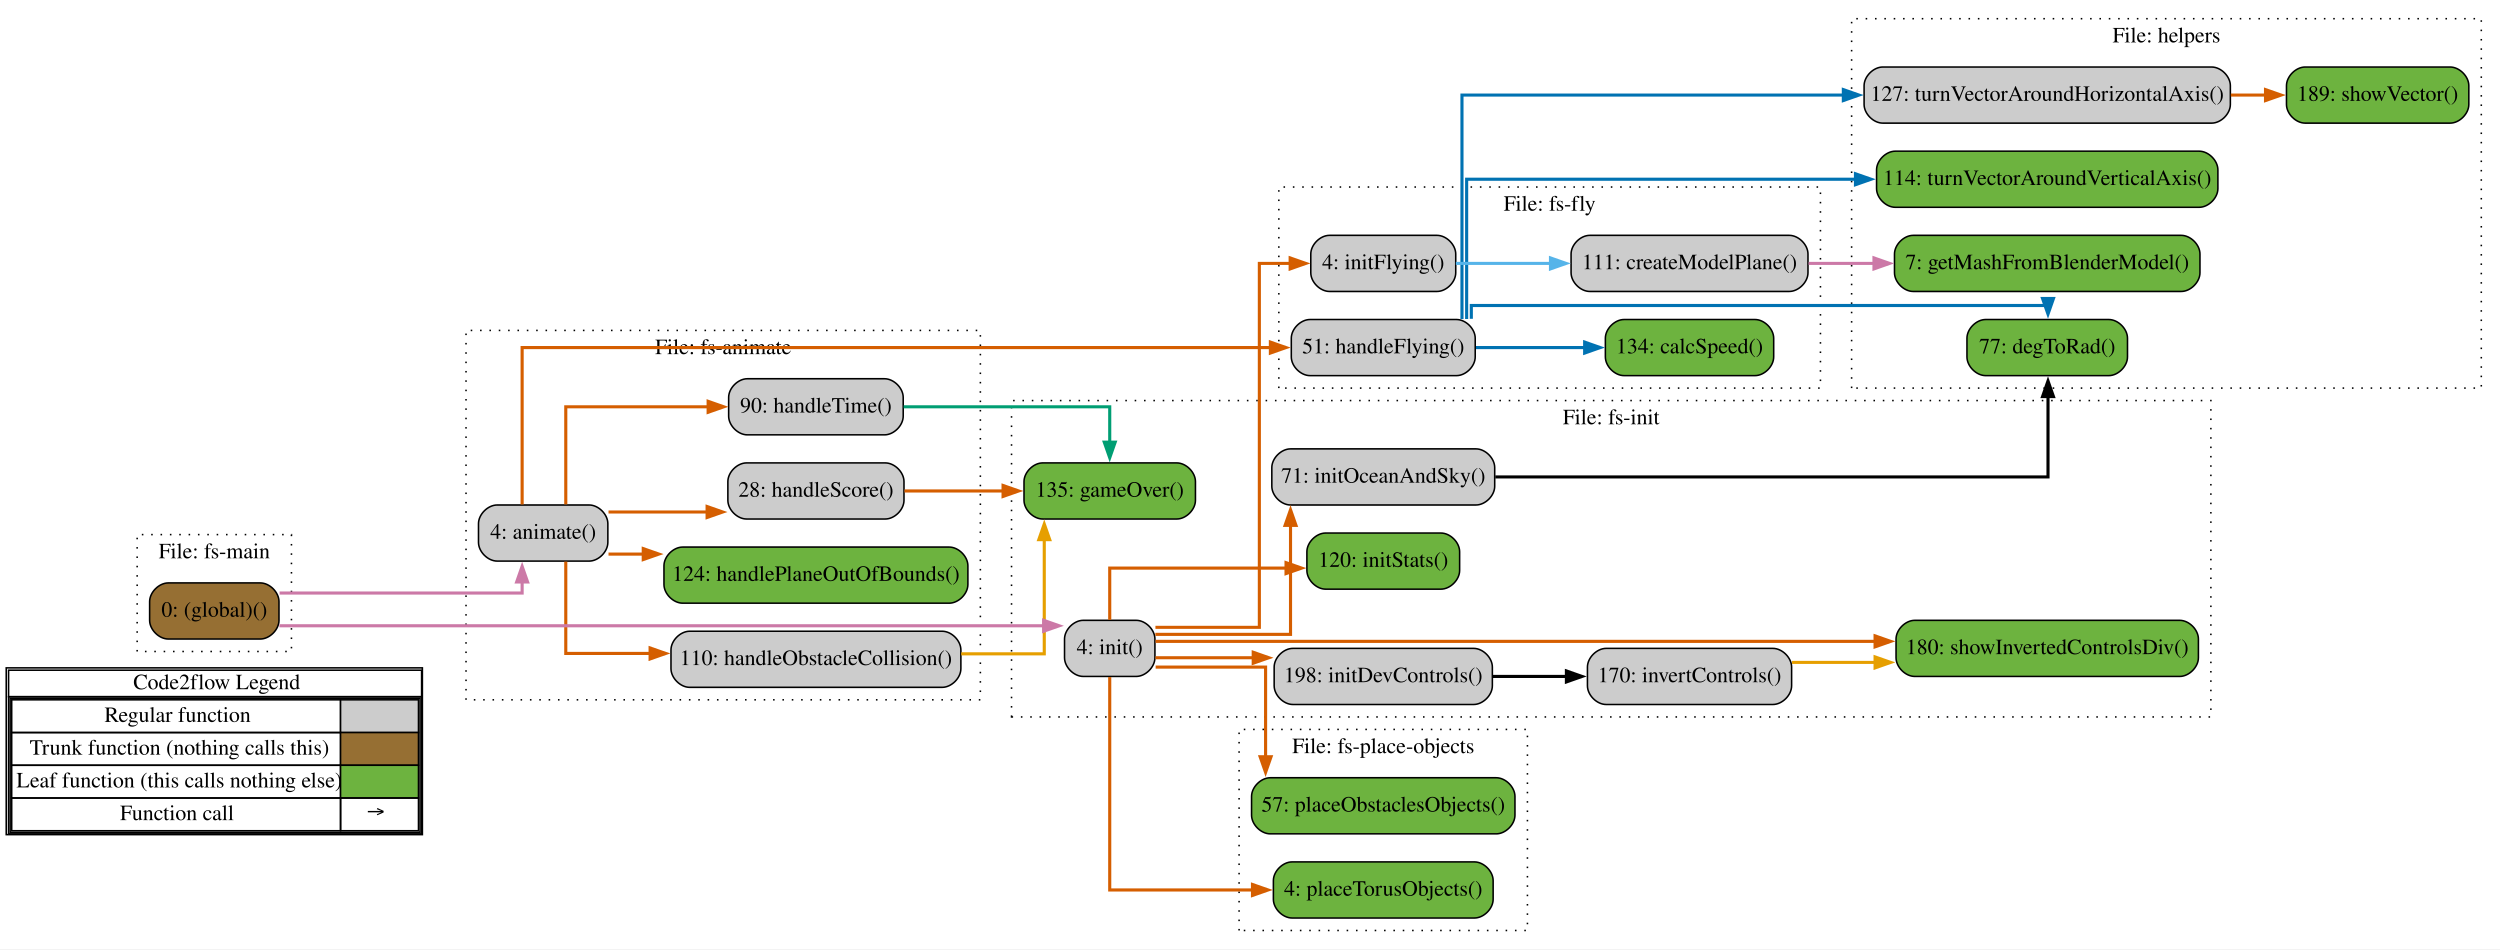
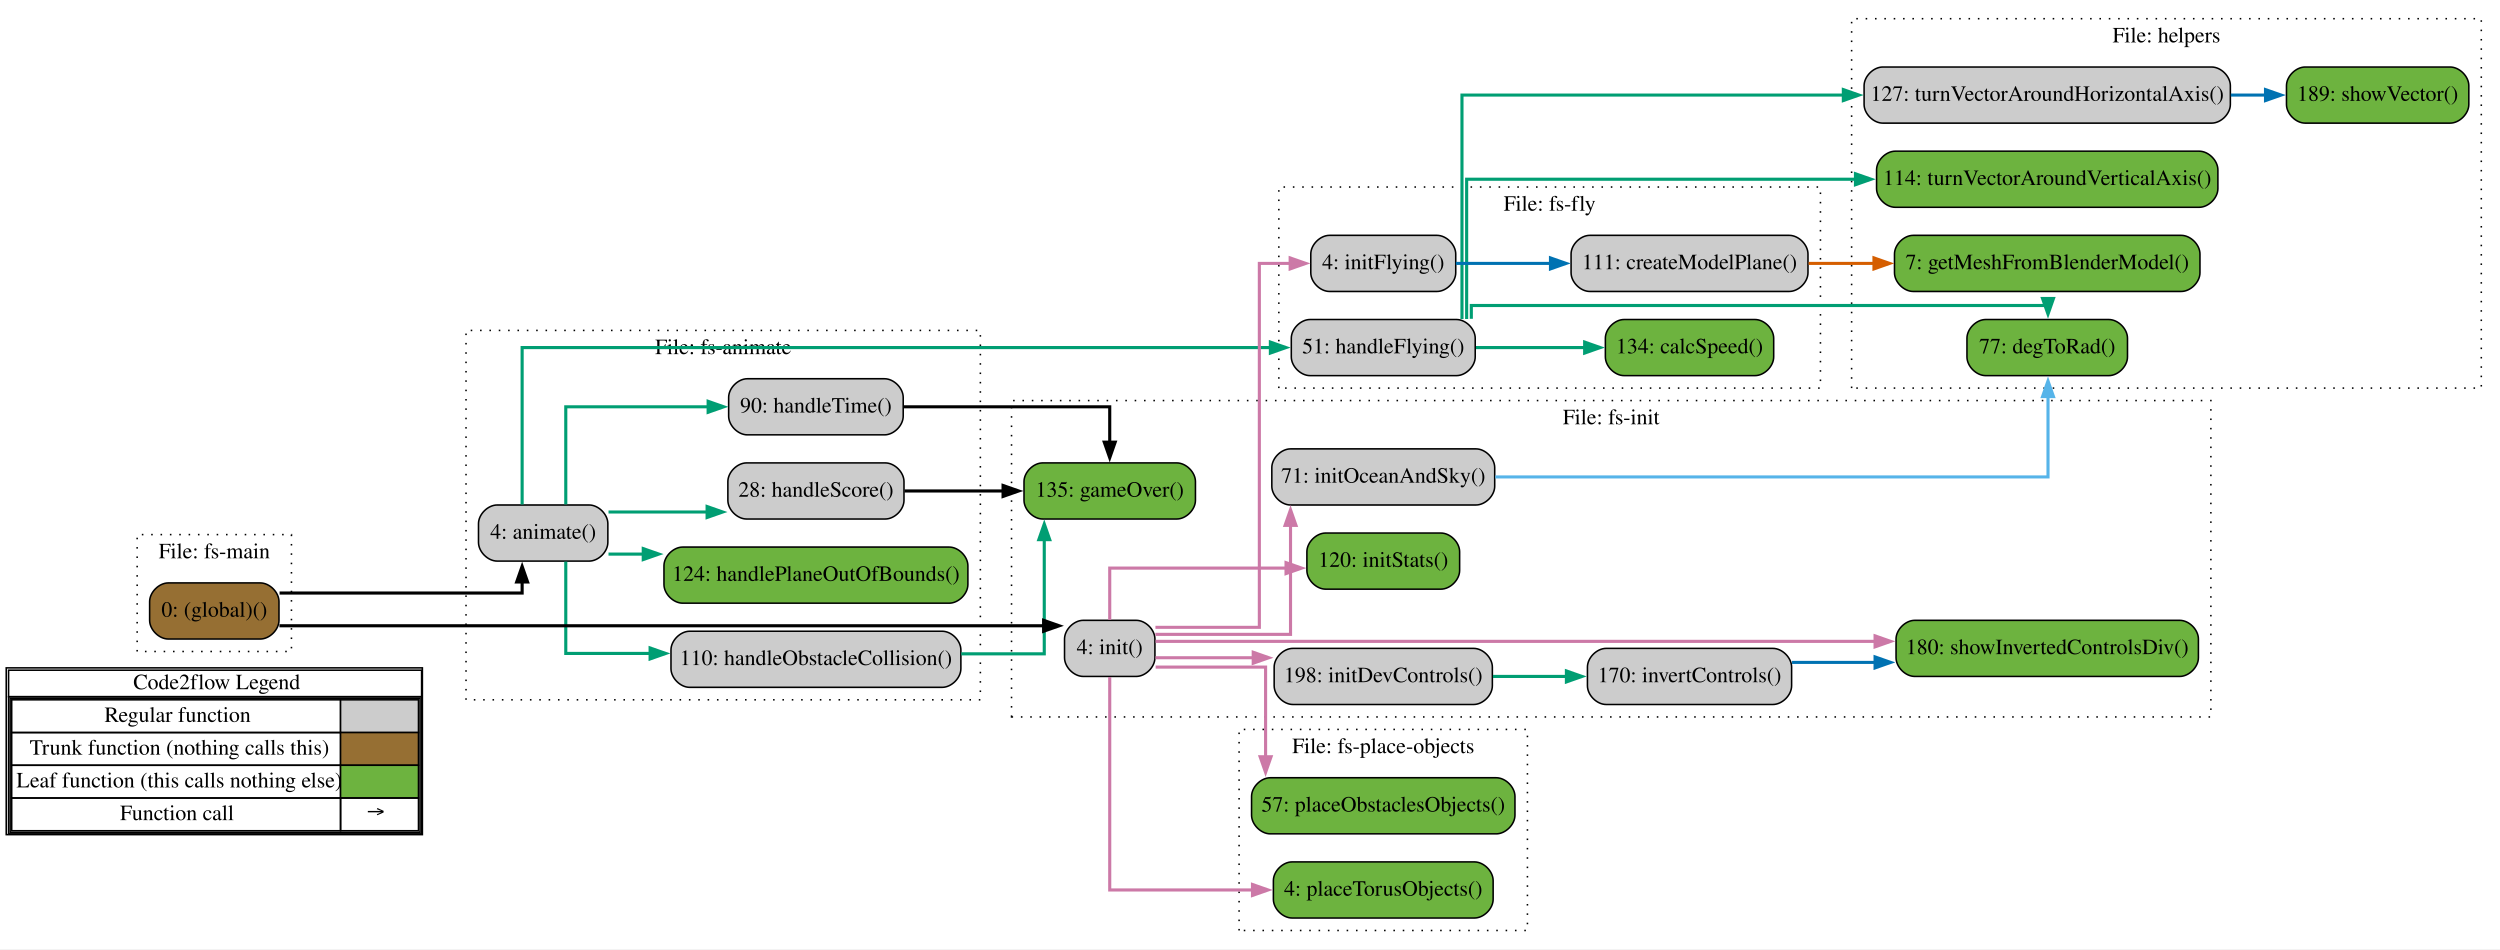
<svg xmlns="http://www.w3.org/2000/svg" width="1604pt" height="609pt" viewBox="0.00 0.00 1604.00 609.00">
  <g id="graph0" class="graph" transform="scale(1 1) rotate(0) translate(4 605)">
    <polygon fill="white" stroke="none" points="-4,4 -4,-605 1600,-605 1600,4 -4,4" />
    <g id="clust2" class="cluster">
      <polygon fill="none" stroke="black" stroke-dasharray="1,5" points="295,-156 295,-393 625,-393 625,-156 295,-156" />
      <text text-anchor="middle" x="460" y="-377.8" font-family="Times,serif" font-size="14.00">File: fs-animate</text>
    </g>
    <g id="clust3" class="cluster">
      <polygon fill="none" stroke="black" stroke-dasharray="1,5" points="816.5,-356 816.5,-485 1164,-485 1164,-356 816.5,-356" />
      <text text-anchor="middle" x="990.25" y="-469.8" font-family="Times,serif" font-size="14.00">File: fs-fly</text>
    </g>
    <g id="clust4" class="cluster">
      <polygon fill="none" stroke="black" stroke-dasharray="1,5" points="645,-145 645,-348 1414.5,-348 1414.5,-145 645,-145" />
      <text text-anchor="middle" x="1029.75" y="-332.8" font-family="Times,serif" font-size="14.00">File: fs-init</text>
    </g>
    <g id="clust5" class="cluster">
      <polygon fill="none" stroke="black" stroke-dasharray="1,5" points="84,-187 84,-262 183,-262 183,-187 84,-187" />
      <text text-anchor="middle" x="133.5" y="-246.8" font-family="Times,serif" font-size="14.00">File: fs-main</text>
    </g>
    <g id="clust6" class="cluster">
      <polygon fill="none" stroke="black" stroke-dasharray="1,5" points="791,-8 791,-137 976,-137 976,-8 791,-8" />
      <text text-anchor="middle" x="883.5" y="-121.8" font-family="Times,serif" font-size="14.00">File: fs-place-objects</text>
    </g>
    <g id="clust7" class="cluster">
      <polygon fill="none" stroke="black" stroke-dasharray="1,5" points="1184,-356 1184,-593 1588,-593 1588,-356 1184,-356" />
      <text text-anchor="middle" x="1386" y="-577.8" font-family="Times,serif" font-size="14.00">File: helpers</text>
    </g>
    <g id="node1" class="node">
      <polygon fill="none" stroke="black" points="1.5,-158 1.5,-175 266.5,-175 266.5,-158 1.5,-158" />
      <text text-anchor="start" x="81.5" y="-162.8" font-family="Times,serif" font-size="14.00">Code2flow Legend</text>
      <polygon fill="none" stroke="black" points="1.5,-70 1.5,-158 266.5,-158 266.5,-70 1.5,-70" />
      <polygon fill="none" stroke="black" points="3.5,-135 3.5,-156 214.5,-156 214.5,-135 3.5,-135" />
      <text text-anchor="start" x="63" y="-141.8" font-family="Times,serif" font-size="14.00">Regular function</text>
      <polygon fill="#cccccc" stroke="none" points="214.5,-135 214.5,-156 264.5,-156 264.5,-135 214.5,-135" />
      <polygon fill="none" stroke="black" points="214.5,-135 214.5,-156 264.5,-156 264.5,-135 214.5,-135" />
      <polygon fill="none" stroke="black" points="3.5,-114 3.5,-135 214.5,-135 214.5,-114 3.5,-114" />
      <text text-anchor="start" x="15" y="-120.8" font-family="Times,serif" font-size="14.00">Trunk function (nothing calls this)</text>
      <polygon fill="#966f33" stroke="none" points="214.5,-114 214.5,-135 264.5,-135 264.5,-114 214.5,-114" />
      <polygon fill="none" stroke="black" points="214.5,-114 214.5,-135 264.5,-135 264.5,-114 214.5,-114" />
      <polygon fill="none" stroke="black" points="3.5,-93 3.5,-114 214.5,-114 214.5,-93 3.5,-93" />
      <text text-anchor="start" x="6.5" y="-99.8" font-family="Times,serif" font-size="14.00">Leaf function (this calls nothing else)</text>
      <polygon fill="#6db33f" stroke="none" points="214.5,-93 214.5,-114 264.5,-114 264.5,-93 214.5,-93" />
      <polygon fill="none" stroke="black" points="214.5,-93 214.5,-114 264.5,-114 264.5,-93 214.5,-93" />
      <polygon fill="none" stroke="black" points="3.5,-72 3.5,-93 214.5,-93 214.5,-72 3.5,-72" />
      <text text-anchor="start" x="73" y="-78.8" font-family="Times,serif" font-size="14.00">Function call</text>
      <polygon fill="none" stroke="black" points="214.5,-72 214.5,-93 264.5,-93 264.5,-72 214.5,-72" />
      <text text-anchor="start" x="232" y="-78.8" font-family="Times,serif" font-size="14.00">→</text>
      <polygon fill="none" stroke="black" points="2.5,-71 2.5,-157 265.5,-157 265.5,-71 2.5,-71" />
      <polygon fill="none" stroke="black" points="0,-69.5 0,-176.5 267,-176.5 267,-69.5 0,-69.5" />
    </g>
    <g id="node2" class="node">
      <path fill="#cccccc" stroke="black" d="M374,-281C374,-281 315,-281 315,-281 309,-281 303,-275 303,-269 303,-269 303,-257 303,-257 303,-251 309,-245 315,-245 315,-245 374,-245 374,-245 380,-245 386,-251 386,-257 386,-257 386,-269 386,-269 386,-275 380,-281 374,-281" />
      <text text-anchor="middle" x="344.5" y="-259.3" font-family="Times,serif" font-size="14.00">4: animate()</text>
    </g>
    <g id="node3" class="node">
      <path fill="#cccccc" stroke="black" d="M600.5,-200C600.5,-200 438.5,-200 438.5,-200 432.5,-200 426.5,-194 426.5,-188 426.5,-188 426.5,-176 426.5,-176 426.5,-170 432.5,-164 438.5,-164 438.5,-164 600.5,-164 600.5,-164 606.5,-164 612.5,-170 612.5,-176 612.5,-176 612.5,-188 612.5,-188 612.5,-194 606.5,-200 600.5,-200" />
      <text text-anchor="middle" x="519.5" y="-178.3" font-family="Times,serif" font-size="14.00">110: handleObstacleCollision()</text>
    </g>
    <g id="edge1" class="edge">
-       <path fill="none" stroke="#d55e00" stroke-width="2" d="M359,-244.69C359,-221.85 359,-185.75 359,-185.75 359,-185.75 413.11,-185.75 413.11,-185.75" />
-       <polygon fill="#d55e00" stroke="#d55e00" stroke-width="2" points="413.11,-189.25 423.11,-185.75 413.11,-182.25 413.11,-189.25" />
+       <path fill="none" stroke="#009e73" stroke-width="2" d="M359,-244.69C359,-221.85 359,-185.75 359,-185.75 359,-185.75 413.11,-185.75 413.11,-185.75" />
+       <polygon fill="#009e73" stroke="#009e73" stroke-width="2" points="413.11,-189.25 423.11,-185.75 413.11,-182.25 413.11,-189.25" />
    </g>
    <g id="node4" class="node">
      <path fill="#6db33f" stroke="black" d="M605,-254C605,-254 434,-254 434,-254 428,-254 422,-248 422,-242 422,-242 422,-230 422,-230 422,-224 428,-218 434,-218 434,-218 605,-218 605,-218 611,-218 617,-224 617,-230 617,-230 617,-242 617,-242 617,-248 611,-254 605,-254" />
      <text text-anchor="middle" x="519.5" y="-232.3" font-family="Times,serif" font-size="14.00">124: handlePlaneOutOfBounds()</text>
    </g>
    <g id="edge2" class="edge">
-       <path fill="none" stroke="#d55e00" stroke-width="2" d="M386.42,-249.5C386.42,-249.5 408.71,-249.5 408.71,-249.5" />
-       <polygon fill="#d55e00" stroke="#d55e00" stroke-width="2" points="408.71,-253 418.71,-249.5 408.71,-246 408.71,-253" />
+       <path fill="none" stroke="#009e73" stroke-width="2" d="M386.42,-249.5C386.42,-249.5 408.71,-249.5 408.71,-249.5" />
+       <polygon fill="#009e73" stroke="#009e73" stroke-width="2" points="408.71,-253 418.71,-249.5 408.71,-246 408.71,-253" />
    </g>
    <g id="node5" class="node">
      <path fill="#cccccc" stroke="black" d="M564,-308C564,-308 475,-308 475,-308 469,-308 463,-302 463,-296 463,-296 463,-284 463,-284 463,-278 469,-272 475,-272 475,-272 564,-272 564,-272 570,-272 576,-278 576,-284 576,-284 576,-296 576,-296 576,-302 570,-308 564,-308" />
      <text text-anchor="middle" x="519.5" y="-286.3" font-family="Times,serif" font-size="14.00">28: handleScore()</text>
    </g>
    <g id="edge3" class="edge">
-       <path fill="none" stroke="#d55e00" stroke-width="2" d="M386.42,-276.5C386.42,-276.5 449.68,-276.5 449.68,-276.5" />
-       <polygon fill="#d55e00" stroke="#d55e00" stroke-width="2" points="449.68,-280 459.68,-276.5 449.68,-273 449.68,-280" />
+       <path fill="none" stroke="#009e73" stroke-width="2" d="M386.42,-276.5C386.42,-276.5 449.68,-276.5 449.68,-276.5" />
+       <polygon fill="#009e73" stroke="#009e73" stroke-width="2" points="449.68,-280 459.68,-276.5 449.68,-273 449.68,-280" />
    </g>
    <g id="node6" class="node">
      <path fill="#cccccc" stroke="black" d="M563.5,-362C563.5,-362 475.5,-362 475.5,-362 469.5,-362 463.5,-356 463.5,-350 463.5,-350 463.5,-338 463.5,-338 463.5,-332 469.5,-326 475.5,-326 475.5,-326 563.5,-326 563.5,-326 569.5,-326 575.5,-332 575.5,-338 575.5,-338 575.5,-350 575.5,-350 575.5,-356 569.5,-362 563.5,-362" />
      <text text-anchor="middle" x="519.5" y="-340.3" font-family="Times,serif" font-size="14.00">90: handleTime()</text>
    </g>
    <g id="edge4" class="edge">
-       <path fill="none" stroke="#d55e00" stroke-width="2" d="M359,-281.38C359,-305.28 359,-344 359,-344 359,-344 450.34,-344 450.34,-344" />
-       <polygon fill="#d55e00" stroke="#d55e00" stroke-width="2" points="450.34,-347.5 460.34,-344 450.34,-340.5 450.34,-347.5" />
+       <path fill="none" stroke="#009e73" stroke-width="2" d="M359,-281.38C359,-305.28 359,-344 359,-344 359,-344 450.34,-344 450.34,-344" />
+       <polygon fill="#009e73" stroke="#009e73" stroke-width="2" points="450.34,-347.5 460.34,-344 450.34,-340.5 450.34,-347.5" />
    </g>
    <g id="node9" class="node">
      <path fill="#cccccc" stroke="black" d="M930.5,-400C930.5,-400 836.5,-400 836.5,-400 830.5,-400 824.5,-394 824.5,-388 824.5,-388 824.5,-376 824.5,-376 824.5,-370 830.5,-364 836.5,-364 836.5,-364 930.5,-364 930.5,-364 936.5,-364 942.5,-370 942.5,-376 942.5,-376 942.5,-388 942.5,-388 942.5,-394 936.5,-400 930.5,-400" />
      <text text-anchor="middle" x="883.5" y="-378.3" font-family="Times,serif" font-size="14.00">51: handleFlying()</text>
    </g>
    <g id="edge5" class="edge">
-       <path fill="none" stroke="#d55e00" stroke-width="2" d="M331,-281.33C331,-314.71 331,-382 331,-382 331,-382 811.08,-382 811.08,-382" />
-       <polygon fill="#d55e00" stroke="#d55e00" stroke-width="2" points="811.08,-385.5 821.08,-382 811.08,-378.5 811.08,-385.5" />
+       <path fill="none" stroke="#009e73" stroke-width="2" d="M331,-281.33C331,-314.71 331,-382 331,-382 331,-382 811.08,-382 811.08,-382" />
+       <polygon fill="#009e73" stroke="#009e73" stroke-width="2" points="811.08,-385.5 821.08,-382 811.08,-378.5 811.08,-385.5" />
    </g>
    <g id="node11" class="node">
      <path fill="#6db33f" stroke="black" d="M751,-308C751,-308 665,-308 665,-308 659,-308 653,-302 653,-296 653,-296 653,-284 653,-284 653,-278 659,-272 665,-272 665,-272 751,-272 751,-272 757,-272 763,-278 763,-284 763,-284 763,-296 763,-296 763,-302 757,-308 751,-308" />
      <text text-anchor="middle" x="708" y="-286.3" font-family="Times,serif" font-size="14.00">135: gameOver()</text>
    </g>
    <g id="edge6" class="edge">
-       <path fill="none" stroke="#e69f00" stroke-width="2" d="M612.7,-185.5C641.59,-185.5 666,-185.5 666,-185.5 666,-185.5 666,-258.77 666,-258.77" />
-       <polygon fill="#e69f00" stroke="#e69f00" stroke-width="2" points="662.5,-258.77 666,-268.77 669.5,-258.77 662.5,-258.77" />
+       <path fill="none" stroke="#009e73" stroke-width="2" d="M612.7,-185.5C641.59,-185.5 666,-185.5 666,-185.5 666,-185.5 666,-258.77 666,-258.77" />
+       <polygon fill="#009e73" stroke="#009e73" stroke-width="2" points="662.5,-258.77 666,-268.77 669.5,-258.77 662.5,-258.77" />
    </g>
    <g id="edge7" class="edge">
-       <path fill="none" stroke="#d55e00" stroke-width="2" d="M576.31,-290C576.31,-290 639.57,-290 639.57,-290" />
-       <polygon fill="#d55e00" stroke="#d55e00" stroke-width="2" points="639.57,-293.5 649.57,-290 639.57,-286.5 639.57,-293.5" />
+       <path fill="none" stroke="#000000" stroke-width="2" d="M576.31,-290C576.31,-290 639.57,-290 639.57,-290" />
+       <polygon fill="#000000" stroke="#000000" stroke-width="2" points="639.57,-293.5 649.57,-290 639.57,-286.5 639.57,-293.5" />
    </g>
    <g id="edge9" class="edge">
-       <path fill="none" stroke="#009e73" stroke-width="2" d="M575.8,-344C631.35,-344 708,-344 708,-344 708,-344 708,-321.31 708,-321.31" />
-       <polygon fill="#009e73" stroke="#009e73" stroke-width="2" points="711.5,-321.31 708,-311.31 704.5,-321.31 711.5,-321.31" />
+       <path fill="none" stroke="#000000" stroke-width="2" d="M575.8,-344C631.35,-344 708,-344 708,-344 708,-344 708,-321.31 708,-321.31" />
+       <polygon fill="#000000" stroke="#000000" stroke-width="2" points="711.5,-321.31 708,-311.31 704.5,-321.31 711.5,-321.31" />
    </g>
    <g id="node7" class="node">
      <path fill="#6db33f" stroke="black" d="M1122,-400C1122,-400 1038,-400 1038,-400 1032,-400 1026,-394 1026,-388 1026,-388 1026,-376 1026,-376 1026,-370 1032,-364 1038,-364 1038,-364 1122,-364 1122,-364 1128,-364 1134,-370 1134,-376 1134,-376 1134,-388 1134,-388 1134,-394 1128,-400 1122,-400" />
      <text text-anchor="middle" x="1080" y="-378.3" font-family="Times,serif" font-size="14.00">134: calcSpeed()</text>
    </g>
    <g id="node8" class="node">
      <path fill="#cccccc" stroke="black" d="M1144,-454C1144,-454 1016,-454 1016,-454 1010,-454 1004,-448 1004,-442 1004,-442 1004,-430 1004,-430 1004,-424 1010,-418 1016,-418 1016,-418 1144,-418 1144,-418 1150,-418 1156,-424 1156,-430 1156,-430 1156,-442 1156,-442 1156,-448 1150,-454 1144,-454" />
      <text text-anchor="middle" x="1080" y="-432.3" font-family="Times,serif" font-size="14.00">111: createModelPlane()</text>
    </g>
    <g id="node22" class="node">
      <path fill="#6db33f" stroke="black" d="M1395.5,-454C1395.5,-454 1223.5,-454 1223.5,-454 1217.5,-454 1211.5,-448 1211.5,-442 1211.5,-442 1211.5,-430 1211.5,-430 1211.5,-424 1217.5,-418 1223.5,-418 1223.5,-418 1395.5,-418 1395.5,-418 1401.5,-418 1407.5,-424 1407.5,-430 1407.5,-430 1407.5,-442 1407.5,-442 1407.5,-448 1401.5,-454 1395.5,-454" />
-       <text text-anchor="middle" x="1309.5" y="-432.3" font-family="Times,serif" font-size="14.00">7: getMashFromBlenderModel()</text>
+       <text text-anchor="middle" x="1309.5" y="-432.3" font-family="Times,serif" font-size="14.00">7: getMeshFromBlenderModel()</text>
    </g>
    <g id="edge10" class="edge">
-       <path fill="none" stroke="#cc79a7" stroke-width="2" d="M1156.42,-436C1156.42,-436 1198.34,-436 1198.34,-436" />
-       <polygon fill="#cc79a7" stroke="#cc79a7" stroke-width="2" points="1198.34,-439.5 1208.34,-436 1198.34,-432.5 1198.34,-439.5" />
+       <path fill="none" stroke="#d55e00" stroke-width="2" d="M1156.42,-436C1156.42,-436 1198.34,-436 1198.34,-436" />
+       <polygon fill="#d55e00" stroke="#d55e00" stroke-width="2" points="1198.34,-439.5 1208.34,-436 1198.34,-432.5 1198.34,-439.5" />
    </g>
    <g id="edge11" class="edge">
-       <path fill="none" stroke="#0072b2" stroke-width="2" d="M942.99,-382C942.99,-382 1012.71,-382 1012.71,-382" />
-       <polygon fill="#0072b2" stroke="#0072b2" stroke-width="2" points="1012.71,-385.5 1022.71,-382 1012.71,-378.5 1012.71,-385.5" />
+       <path fill="none" stroke="#009e73" stroke-width="2" d="M942.99,-382C942.99,-382 1012.71,-382 1012.71,-382" />
+       <polygon fill="#009e73" stroke="#009e73" stroke-width="2" points="1012.71,-385.5 1022.71,-382 1012.71,-378.5 1012.71,-385.5" />
    </g>
    <g id="node21" class="node">
      <path fill="#6db33f" stroke="black" d="M1349,-400C1349,-400 1270,-400 1270,-400 1264,-400 1258,-394 1258,-388 1258,-388 1258,-376 1258,-376 1258,-370 1264,-364 1270,-364 1270,-364 1349,-364 1349,-364 1355,-364 1361,-370 1361,-376 1361,-376 1361,-388 1361,-388 1361,-394 1355,-400 1349,-400" />
      <text text-anchor="middle" x="1309.5" y="-378.3" font-family="Times,serif" font-size="14.00">77: degToRad()</text>
    </g>
    <g id="edge12" class="edge">
-       <path fill="none" stroke="#0072b2" stroke-width="2" d="M940,-400.46C940,-405.2 940,-409 940,-409 940,-409 1310,-409 1310,-409 1310,-409 1310,-408.15 1310,-408.15" />
-       <polygon fill="#0072b2" stroke="#0072b2" stroke-width="2" points="1313.5,-413.48 1310,-403.48 1306.5,-413.48 1313.5,-413.48" />
+       <path fill="none" stroke="#009e73" stroke-width="2" d="M940,-400.46C940,-405.2 940,-409 940,-409 940,-409 1310,-409 1310,-409 1310,-409 1310,-408.15 1310,-408.15" />
+       <polygon fill="#009e73" stroke="#009e73" stroke-width="2" points="1313.5,-413.48 1310,-403.48 1306.5,-413.48 1313.5,-413.48" />
    </g>
    <g id="node24" class="node">
      <path fill="#cccccc" stroke="black" d="M1415,-562C1415,-562 1204,-562 1204,-562 1198,-562 1192,-556 1192,-550 1192,-550 1192,-538 1192,-538 1192,-532 1198,-526 1204,-526 1204,-526 1415,-526 1415,-526 1421,-526 1427,-532 1427,-538 1427,-538 1427,-550 1427,-550 1427,-556 1421,-562 1415,-562" />
      <text text-anchor="middle" x="1309.5" y="-540.3" font-family="Times,serif" font-size="14.00">127: turnVectorAroundHorizontalAxis()</text>
    </g>
    <g id="edge16" class="edge">
-       <path fill="none" stroke="#0072b2" stroke-width="2" d="M934,-400.27C934,-442.64 934,-544 934,-544 934,-544 1178.69,-544 1178.69,-544" />
-       <polygon fill="#0072b2" stroke="#0072b2" stroke-width="2" points="1178.69,-547.5 1188.69,-544 1178.69,-540.5 1178.69,-547.5" />
+       <path fill="none" stroke="#009e73" stroke-width="2" d="M934,-400.27C934,-442.64 934,-544 934,-544 934,-544 1178.69,-544 1178.69,-544" />
+       <polygon fill="#009e73" stroke="#009e73" stroke-width="2" points="1178.69,-547.5 1188.69,-544 1178.69,-540.5 1178.69,-547.5" />
    </g>
    <g id="node25" class="node">
      <path fill="#6db33f" stroke="black" d="M1407,-508C1407,-508 1212,-508 1212,-508 1206,-508 1200,-502 1200,-496 1200,-496 1200,-484 1200,-484 1200,-478 1206,-472 1212,-472 1212,-472 1407,-472 1407,-472 1413,-472 1419,-478 1419,-484 1419,-484 1419,-496 1419,-496 1419,-502 1413,-508 1407,-508" />
      <text text-anchor="middle" x="1309.5" y="-486.3" font-family="Times,serif" font-size="14.00">114: turnVectorAroundVerticalAxis()</text>
    </g>
    <g id="edge17" class="edge">
-       <path fill="none" stroke="#0072b2" stroke-width="2" d="M937,-400.32C937,-431.13 937,-490 937,-490 937,-490 1186.47,-490 1186.47,-490" />
-       <polygon fill="#0072b2" stroke="#0072b2" stroke-width="2" points="1186.47,-493.5 1196.47,-490 1186.47,-486.5 1186.47,-493.5" />
+       <path fill="none" stroke="#009e73" stroke-width="2" d="M937,-400.32C937,-431.13 937,-490 937,-490 937,-490 1186.47,-490 1186.47,-490" />
+       <polygon fill="#009e73" stroke="#009e73" stroke-width="2" points="1186.47,-493.5 1196.47,-490 1186.47,-486.5 1186.47,-493.5" />
    </g>
    <g id="node10" class="node">
      <path fill="#cccccc" stroke="black" d="M918,-454C918,-454 849,-454 849,-454 843,-454 837,-448 837,-442 837,-442 837,-430 837,-430 837,-424 843,-418 849,-418 849,-418 918,-418 918,-418 924,-418 930,-424 930,-430 930,-430 930,-442 930,-442 930,-448 924,-454 918,-454" />
      <text text-anchor="middle" x="883.5" y="-432.3" font-family="Times,serif" font-size="14.00">4: initFlying()</text>
    </g>
    <g id="edge18" class="edge">
-       <path fill="none" stroke="#56b4e9" stroke-width="2" d="M930.07,-436C930.07,-436 990.79,-436 990.79,-436" />
-       <polygon fill="#56b4e9" stroke="#56b4e9" stroke-width="2" points="990.79,-439.5 1000.79,-436 990.79,-432.5 990.79,-439.5" />
+       <path fill="none" stroke="#0072b2" stroke-width="2" d="M930.07,-436C930.07,-436 990.79,-436 990.79,-436" />
+       <polygon fill="#0072b2" stroke="#0072b2" stroke-width="2" points="990.79,-439.5 1000.79,-436 990.79,-432.5 990.79,-439.5" />
    </g>
    <g id="node12" class="node">
      <path fill="#cccccc" stroke="black" d="M725,-207C725,-207 691,-207 691,-207 685,-207 679,-201 679,-195 679,-195 679,-183 679,-183 679,-177 685,-171 691,-171 691,-171 725,-171 725,-171 731,-171 737,-177 737,-183 737,-183 737,-195 737,-195 737,-201 731,-207 725,-207" />
      <text text-anchor="middle" x="708" y="-185.3" font-family="Times,serif" font-size="14.00">4: init()</text>
    </g>
    <g id="edge19" class="edge">
-       <path fill="none" stroke="#d55e00" stroke-width="2" d="M737.32,-202.5C765.56,-202.5 804,-202.5 804,-202.5 804,-202.5 804,-436 804,-436 804,-436 823.77,-436 823.77,-436" />
-       <polygon fill="#d55e00" stroke="#d55e00" stroke-width="2" points="823.77,-439.5 833.77,-436 823.77,-432.5 823.77,-439.5" />
+       <path fill="none" stroke="#cc79a7" stroke-width="2" d="M737.32,-202.5C765.56,-202.5 804,-202.5 804,-202.5 804,-202.5 804,-436 804,-436 804,-436 823.77,-436 823.77,-436" />
+       <polygon fill="#cc79a7" stroke="#cc79a7" stroke-width="2" points="823.77,-439.5 833.77,-436 823.77,-432.5 823.77,-439.5" />
    </g>
    <g id="node13" class="node">
      <path fill="#cccccc" stroke="black" d="M941.5,-189C941.5,-189 825.5,-189 825.5,-189 819.5,-189 813.5,-183 813.5,-177 813.5,-177 813.5,-165 813.5,-165 813.5,-159 819.5,-153 825.5,-153 825.5,-153 941.5,-153 941.5,-153 947.5,-153 953.5,-159 953.5,-165 953.5,-165 953.5,-177 953.5,-177 953.5,-183 947.5,-189 941.5,-189" />
      <text text-anchor="middle" x="883.5" y="-167.3" font-family="Times,serif" font-size="14.00">198: initDevControls()</text>
    </g>
    <g id="edge20" class="edge">
-       <path fill="none" stroke="#d55e00" stroke-width="2" d="M737.37,-183C737.37,-183 800.07,-183 800.07,-183" />
-       <polygon fill="#d55e00" stroke="#d55e00" stroke-width="2" points="800.07,-186.5 810.07,-183 800.07,-179.5 800.07,-186.5" />
+       <path fill="none" stroke="#cc79a7" stroke-width="2" d="M737.37,-183C737.37,-183 800.07,-183 800.07,-183" />
+       <polygon fill="#cc79a7" stroke="#cc79a7" stroke-width="2" points="800.07,-186.5 810.07,-183 800.07,-179.5 800.07,-186.5" />
    </g>
    <g id="node14" class="node">
      <path fill="#cccccc" stroke="black" d="M943,-317C943,-317 824,-317 824,-317 818,-317 812,-311 812,-305 812,-305 812,-293 812,-293 812,-287 818,-281 824,-281 824,-281 943,-281 943,-281 949,-281 955,-287 955,-293 955,-293 955,-305 955,-305 955,-311 949,-317 943,-317" />
      <text text-anchor="middle" x="883.5" y="-295.3" font-family="Times,serif" font-size="14.00">71: initOceanAndSky()</text>
    </g>
    <g id="edge21" class="edge">
-       <path fill="none" stroke="#d55e00" stroke-width="2" d="M737.27,-198C771.64,-198 824,-198 824,-198 824,-198 824,-267.92 824,-267.92" />
-       <polygon fill="#d55e00" stroke="#d55e00" stroke-width="2" points="820.5,-267.92 824,-277.92 827.5,-267.92 820.5,-267.92" />
+       <path fill="none" stroke="#cc79a7" stroke-width="2" d="M737.27,-198C771.64,-198 824,-198 824,-198 824,-198 824,-267.92 824,-267.92" />
+       <polygon fill="#cc79a7" stroke="#cc79a7" stroke-width="2" points="820.5,-267.92 824,-277.92 827.5,-267.92 820.5,-267.92" />
    </g>
    <g id="node15" class="node">
      <path fill="#6db33f" stroke="black" d="M920.5,-263C920.5,-263 846.5,-263 846.5,-263 840.5,-263 834.5,-257 834.5,-251 834.5,-251 834.5,-239 834.5,-239 834.5,-233 840.5,-227 846.5,-227 846.5,-227 920.5,-227 920.5,-227 926.5,-227 932.5,-233 932.5,-239 932.5,-239 932.5,-251 932.5,-251 932.5,-257 926.5,-263 920.5,-263" />
      <text text-anchor="middle" x="883.5" y="-241.3" font-family="Times,serif" font-size="14.00">120: initStats()</text>
    </g>
    <g id="edge22" class="edge">
-       <path fill="none" stroke="#d55e00" stroke-width="2" d="M708,-207.3C708,-222.1 708,-240.5 708,-240.5 708,-240.5 821.12,-240.5 821.12,-240.5" />
-       <polygon fill="#d55e00" stroke="#d55e00" stroke-width="2" points="821.12,-244 831.12,-240.5 821.12,-237 821.12,-244" />
+       <path fill="none" stroke="#cc79a7" stroke-width="2" d="M708,-207.3C708,-222.1 708,-240.5 708,-240.5 708,-240.5 821.12,-240.5 821.12,-240.5" />
+       <polygon fill="#cc79a7" stroke="#cc79a7" stroke-width="2" points="821.12,-244 831.12,-240.5 821.12,-237 821.12,-244" />
    </g>
    <g id="node17" class="node">
      <path fill="#6db33f" stroke="black" d="M1394.5,-207C1394.5,-207 1224.5,-207 1224.5,-207 1218.5,-207 1212.5,-201 1212.5,-195 1212.5,-195 1212.5,-183 1212.5,-183 1212.5,-177 1218.5,-171 1224.5,-171 1224.5,-171 1394.5,-171 1394.5,-171 1400.5,-171 1406.5,-177 1406.5,-183 1406.5,-183 1406.5,-195 1406.5,-195 1406.5,-201 1400.5,-207 1394.5,-207" />
      <text text-anchor="middle" x="1309.5" y="-185.3" font-family="Times,serif" font-size="14.00">180: showInvertedControlsDiv()</text>
    </g>
    <g id="edge23" class="edge">
-       <path fill="none" stroke="#d55e00" stroke-width="2" d="M737.42,-193.5C737.42,-193.5 1199.05,-193.5 1199.05,-193.5" />
-       <polygon fill="#d55e00" stroke="#d55e00" stroke-width="2" points="1199.05,-197 1209.05,-193.5 1199.05,-190 1199.05,-197" />
+       <path fill="none" stroke="#cc79a7" stroke-width="2" d="M737.42,-193.5C737.42,-193.5 1199.05,-193.5 1199.05,-193.5" />
+       <polygon fill="#cc79a7" stroke="#cc79a7" stroke-width="2" points="1199.05,-197 1209.05,-193.5 1199.05,-190 1199.05,-197" />
    </g>
    <g id="node19" class="node">
      <path fill="#6db33f" stroke="black" d="M956,-106C956,-106 811,-106 811,-106 805,-106 799,-100 799,-94 799,-94 799,-82 799,-82 799,-76 805,-70 811,-70 811,-70 956,-70 956,-70 962,-70 968,-76 968,-82 968,-82 968,-94 968,-94 968,-100 962,-106 956,-106" />
      <text text-anchor="middle" x="883.5" y="-84.3" font-family="Times,serif" font-size="14.00">57: placeObstaclesObjects()</text>
    </g>
    <g id="edge24" class="edge">
-       <path fill="none" stroke="#d55e00" stroke-width="2" d="M737.46,-177C766.96,-177 808,-177 808,-177 808,-177 808,-119.47 808,-119.47" />
-       <polygon fill="#d55e00" stroke="#d55e00" stroke-width="2" points="811.5,-119.47 808,-109.47 804.5,-119.47 811.5,-119.47" />
+       <path fill="none" stroke="#cc79a7" stroke-width="2" d="M737.46,-177C766.96,-177 808,-177 808,-177 808,-177 808,-119.47 808,-119.47" />
+       <polygon fill="#cc79a7" stroke="#cc79a7" stroke-width="2" points="811.5,-119.47 808,-109.47 804.5,-119.47 811.5,-119.47" />
    </g>
    <g id="node20" class="node">
      <path fill="#6db33f" stroke="black" d="M942,-52C942,-52 825,-52 825,-52 819,-52 813,-46 813,-40 813,-40 813,-28 813,-28 813,-22 819,-16 825,-16 825,-16 942,-16 942,-16 948,-16 954,-22 954,-28 954,-28 954,-40 954,-40 954,-46 948,-52 942,-52" />
      <text text-anchor="middle" x="883.5" y="-30.3" font-family="Times,serif" font-size="14.00">4: placeTorusObjects()</text>
    </g>
    <g id="edge25" class="edge">
-       <path fill="none" stroke="#d55e00" stroke-width="2" d="M708,-170.61C708,-129.55 708,-34 708,-34 708,-34 799.6,-34 799.6,-34" />
-       <polygon fill="#d55e00" stroke="#d55e00" stroke-width="2" points="799.6,-37.5 809.6,-34 799.6,-30.5 799.6,-37.5" />
+       <path fill="none" stroke="#cc79a7" stroke-width="2" d="M708,-170.61C708,-129.55 708,-34 708,-34 708,-34 799.6,-34 799.6,-34" />
+       <polygon fill="#cc79a7" stroke="#cc79a7" stroke-width="2" points="799.6,-37.5 809.6,-34 799.6,-30.5 799.6,-37.5" />
    </g>
    <g id="node16" class="node">
      <path fill="#cccccc" stroke="black" d="M1133.5,-189C1133.5,-189 1026.5,-189 1026.5,-189 1020.5,-189 1014.5,-183 1014.5,-177 1014.5,-177 1014.5,-165 1014.5,-165 1014.5,-159 1020.5,-153 1026.5,-153 1026.5,-153 1133.5,-153 1133.5,-153 1139.5,-153 1145.5,-159 1145.5,-165 1145.5,-165 1145.5,-177 1145.5,-177 1145.5,-183 1139.5,-189 1133.5,-189" />
      <text text-anchor="middle" x="1080" y="-167.3" font-family="Times,serif" font-size="14.00">170: invertControls()</text>
    </g>
    <g id="edge26" class="edge">
-       <path fill="none" stroke="#000000" stroke-width="2" d="M953.89,-171C953.89,-171 1001.01,-171 1001.01,-171" />
-       <polygon fill="#000000" stroke="#000000" stroke-width="2" points="1001.01,-174.5 1011.01,-171 1001.01,-167.5 1001.01,-174.5" />
+       <path fill="none" stroke="#009e73" stroke-width="2" d="M953.89,-171C953.89,-171 1001.01,-171 1001.01,-171" />
+       <polygon fill="#009e73" stroke="#009e73" stroke-width="2" points="1001.01,-174.5 1011.01,-171 1001.01,-167.5 1001.01,-174.5" />
    </g>
    <g id="edge27" class="edge">
-       <path fill="none" stroke="#000000" stroke-width="2" d="M955.37,-299C1076.92,-299 1310,-299 1310,-299 1310,-299 1310,-350.55 1310,-350.55" />
-       <polygon fill="#000000" stroke="#000000" stroke-width="2" points="1306.5,-350.55 1310,-360.55 1313.5,-350.55 1306.5,-350.55" />
+       <path fill="none" stroke="#56b4e9" stroke-width="2" d="M955.37,-299C1076.92,-299 1310,-299 1310,-299 1310,-299 1310,-350.55 1310,-350.55" />
+       <polygon fill="#56b4e9" stroke="#56b4e9" stroke-width="2" points="1306.5,-350.55 1310,-360.55 1313.5,-350.55 1306.5,-350.55" />
    </g>
    <g id="edge29" class="edge">
-       <path fill="none" stroke="#e69f00" stroke-width="2" d="M1145.77,-180C1145.77,-180 1199.05,-180 1199.05,-180" />
-       <polygon fill="#e69f00" stroke="#e69f00" stroke-width="2" points="1199.05,-183.5 1209.05,-180 1199.05,-176.5 1199.05,-183.5" />
+       <path fill="none" stroke="#0072b2" stroke-width="2" d="M1145.77,-180C1145.77,-180 1199.05,-180 1199.05,-180" />
+       <polygon fill="#0072b2" stroke="#0072b2" stroke-width="2" points="1199.05,-183.5 1209.05,-180 1199.05,-176.5 1199.05,-183.5" />
    </g>
    <g id="node18" class="node">
      <path fill="#966f33" stroke="black" d="M163,-231C163,-231 104,-231 104,-231 98,-231 92,-225 92,-219 92,-219 92,-207 92,-207 92,-201 98,-195 104,-195 104,-195 163,-195 163,-195 169,-195 175,-201 175,-207 175,-207 175,-219 175,-219 175,-225 169,-231 163,-231" />
      <text text-anchor="middle" x="133.5" y="-209.3" font-family="Times,serif" font-size="14.00">0: (global)()</text>
    </g>
    <g id="edge30" class="edge">
-       <path fill="none" stroke="#cc79a7" stroke-width="2" d="M175.38,-224.5C233.36,-224.5 331,-224.5 331,-224.5 331,-224.5 331,-231.62 331,-231.62" />
-       <polygon fill="#cc79a7" stroke="#cc79a7" stroke-width="2" points="327.5,-231.62 331,-241.62 334.5,-231.62 327.5,-231.62" />
+       <path fill="none" stroke="#000000" stroke-width="2" d="M175.38,-224.5C233.36,-224.5 331,-224.5 331,-224.5 331,-224.5 331,-231.62 331,-231.62" />
+       <polygon fill="#000000" stroke="#000000" stroke-width="2" points="327.5,-231.62 331,-241.62 334.5,-231.62 327.5,-231.62" />
    </g>
    <g id="edge31" class="edge">
-       <path fill="none" stroke="#cc79a7" stroke-width="2" d="M175.28,-203.5C175.28,-203.5 665.58,-203.5 665.58,-203.5" />
-       <polygon fill="#cc79a7" stroke="#cc79a7" stroke-width="2" points="665.58,-207 675.58,-203.5 665.58,-200 665.58,-207" />
+       <path fill="none" stroke="#000000" stroke-width="2" d="M175.28,-203.5C175.28,-203.5 665.58,-203.5 665.58,-203.5" />
+       <polygon fill="#000000" stroke="#000000" stroke-width="2" points="665.58,-207 675.58,-203.5 665.58,-200 665.58,-207" />
    </g>
    <g id="node23" class="node">
      <path fill="#6db33f" stroke="black" d="M1568,-562C1568,-562 1475,-562 1475,-562 1469,-562 1463,-556 1463,-550 1463,-550 1463,-538 1463,-538 1463,-532 1469,-526 1475,-526 1475,-526 1568,-526 1568,-526 1574,-526 1580,-532 1580,-538 1580,-538 1580,-550 1580,-550 1580,-556 1574,-562 1568,-562" />
      <text text-anchor="middle" x="1521.5" y="-540.3" font-family="Times,serif" font-size="14.00">189: showVector()</text>
    </g>
    <g id="edge32" class="edge">
-       <path fill="none" stroke="#d55e00" stroke-width="2" d="M1427.28,-544C1427.28,-544 1449.56,-544 1449.56,-544" />
-       <polygon fill="#d55e00" stroke="#d55e00" stroke-width="2" points="1449.56,-547.5 1459.56,-544 1449.56,-540.5 1449.56,-547.5" />
+       <path fill="none" stroke="#0072b2" stroke-width="2" d="M1427.28,-544C1427.28,-544 1449.56,-544 1449.56,-544" />
+       <polygon fill="#0072b2" stroke="#0072b2" stroke-width="2" points="1449.56,-547.5 1459.56,-544 1449.56,-540.5 1449.56,-547.5" />
    </g>
  </g>
</svg>
